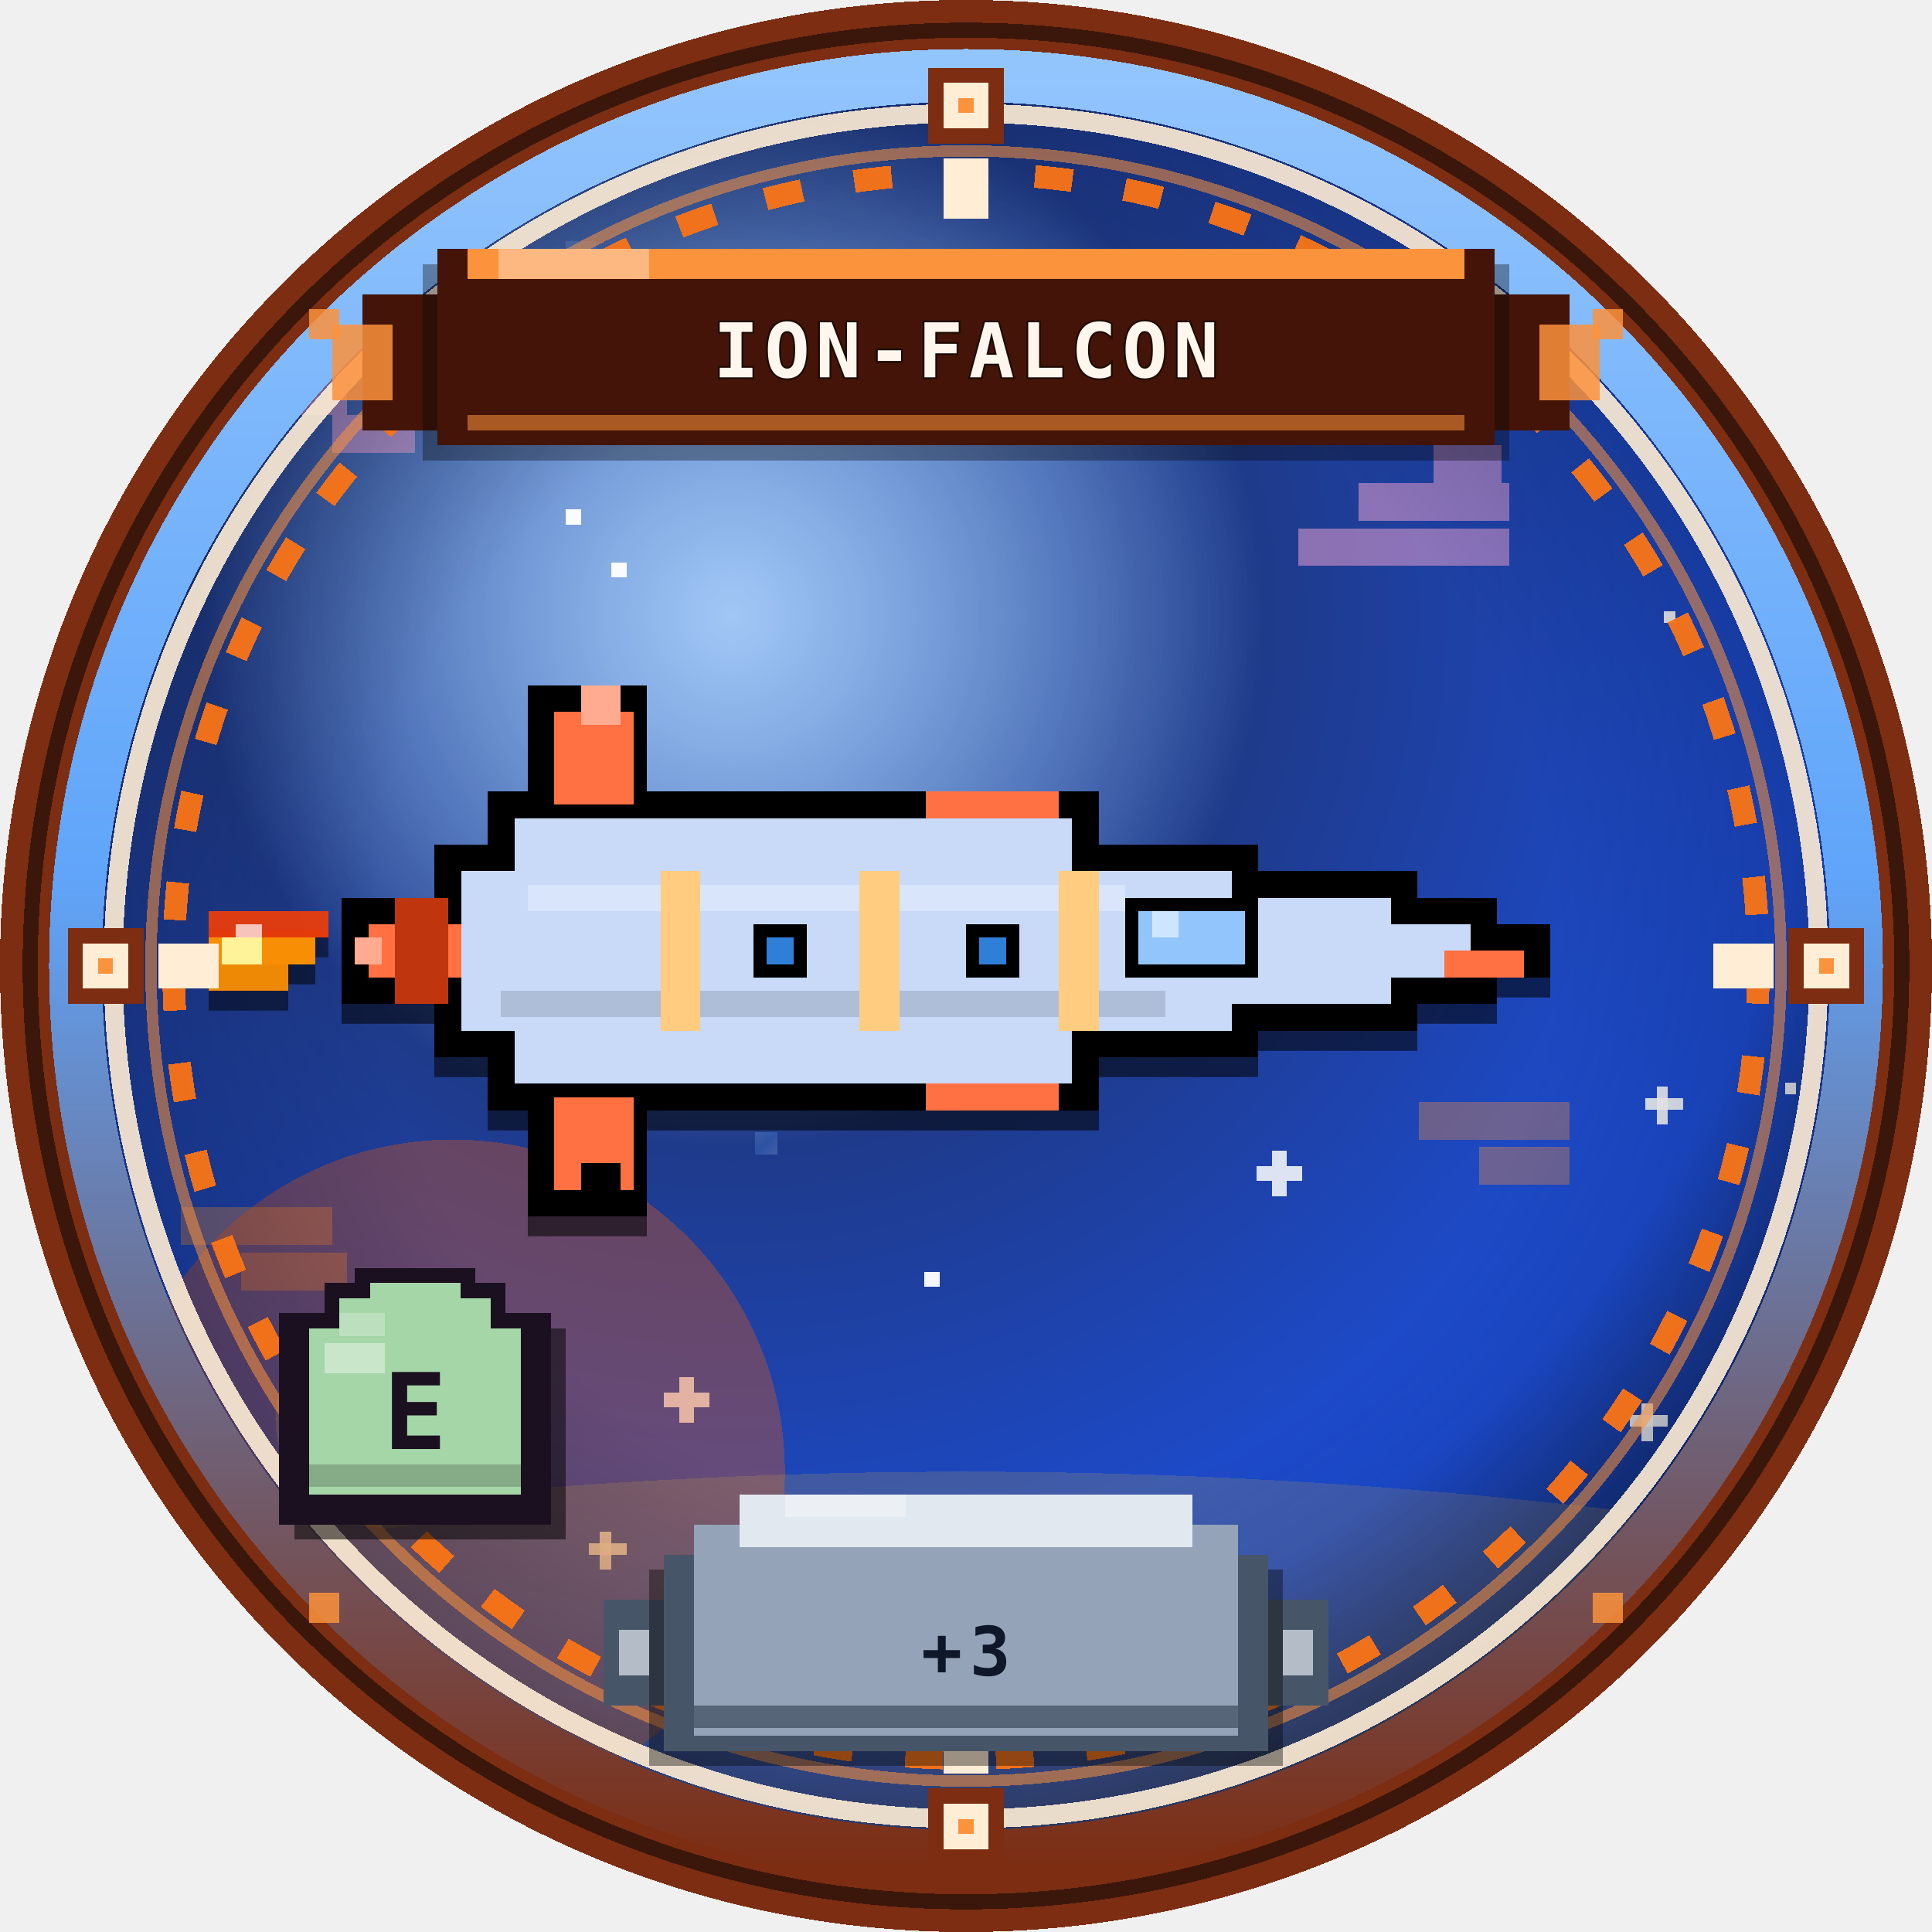
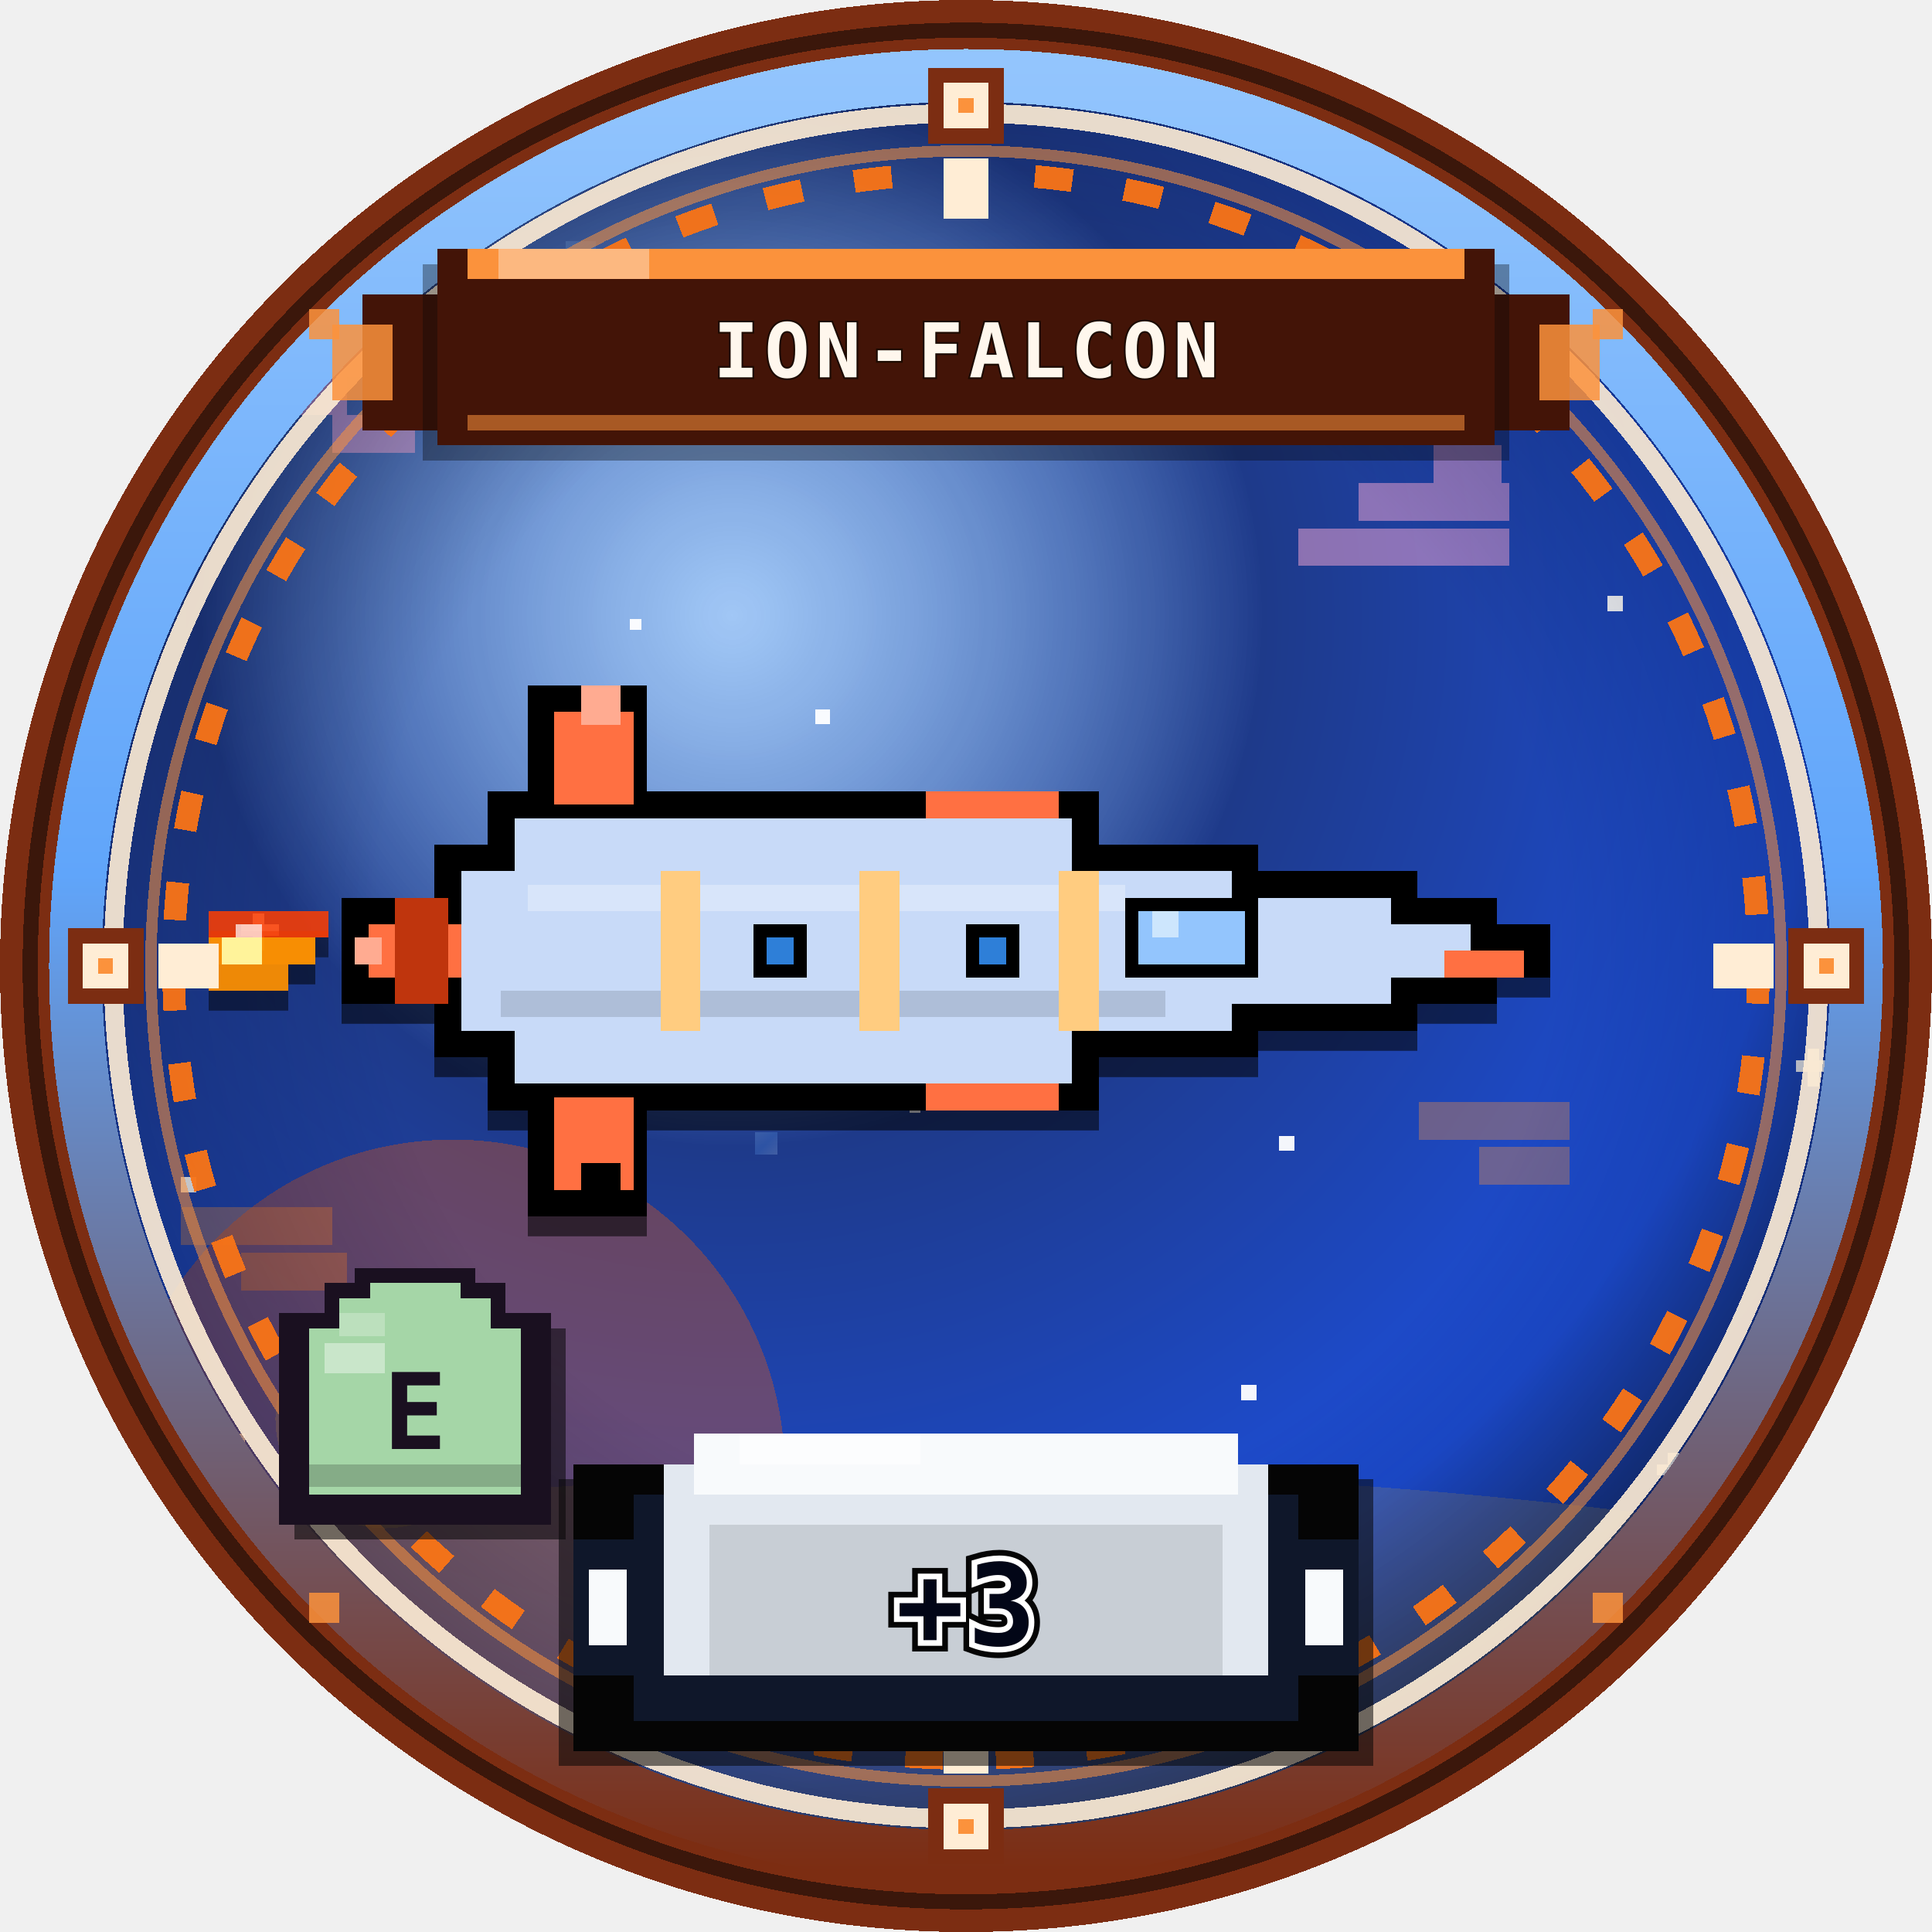
<svg xmlns="http://www.w3.org/2000/svg" viewBox="0 0 512 512" class="w-full h-full" shape-rendering="crispEdges">
  <defs>
-     <radialGradient id="bg_badge_340" cx="38%" cy="32%" r="78%">
+     <radialGradient id="bg_badge_5224" cx="38%" cy="32%" r="78%">
      <stop offset="0%" stop-color="#60a5fa" stop-opacity="0.55" />
      <stop offset="35%" stop-color="#1e3a8a" />
      <stop offset="72%" stop-color="#1d4ed8" />
      <stop offset="100%" stop-color="#0f172a" />
    </radialGradient>
-     <linearGradient id="hull_badge_340" x1="0%" y1="0%" x2="100%" y2="0%">
+     <linearGradient id="hull_badge_5224" x1="0%" y1="0%" x2="100%" y2="0%">
      <stop offset="0%" stop-color="#112244" />
      <stop offset="50%" stop-color="#224488" />
      <stop offset="100%" stop-color="#001133" />
    </linearGradient>
-     <linearGradient id="frame_badge_340" x1="0%" y1="0%" x2="100%" y2="100%">
+     <linearGradient id="frame_badge_5224" x1="0%" y1="0%" x2="100%" y2="100%">
      <stop offset="0%" stop-color="#93c5fd" />
      <stop offset="50%" stop-color="#60a5fa" />
      <stop offset="100%" stop-color="#bfdbfe" />
    </linearGradient>
-     <linearGradient id="rim_badge_340" x1="0%" y1="0%" x2="0%" y2="100%">
+     <linearGradient id="rim_badge_5224" x1="0%" y1="0%" x2="0%" y2="100%">
      <stop offset="0%" stop-color="#93c5fd" />
      <stop offset="45%" stop-color="#60a5fa" />
      <stop offset="100%" stop-color="#7c2d12" />
    </linearGradient>
-     <radialGradient id="vignette_badge_340" cx="50%" cy="48%" r="55%">
+     <radialGradient id="vignette_badge_5224" cx="50%" cy="48%" r="55%">
      <stop offset="55%" stop-color="#000000" stop-opacity="0" />
      <stop offset="100%" stop-color="#000000" stop-opacity="0.42" />
    </radialGradient>
-     <filter id="shadow_badge_340" x="-50%" y="-50%" width="200%" height="200%">
+     <filter id="shadow_badge_5224" x="-50%" y="-50%" width="200%" height="200%">
      <feDropShadow dx="0" dy="6" stdDeviation="0" flood-color="#000" flood-opacity="0.55" />
    </filter>
-     <filter id="glow_badge_340">
+     <filter id="glow_badge_5224">
      <feGaussianBlur stdDeviation="1.2" result="blur" />
      <feComposite in="SourceGraphic" in2="blur" operator="over" />
    </filter>
-     <filter id="text_glow_badge_340" x="-50%" y="-50%" width="200%" height="200%">
+     <filter id="text_glow_badge_5224" x="-50%" y="-50%" width="200%" height="200%">
      <feGaussianBlur stdDeviation="2" result="blur" />
      <feMerge>
        <feMergeNode in="blur" />
        <feMergeNode in="SourceGraphic" />
      </feMerge>
    </filter>
-     <clipPath id="clip_badge_340">
+     <clipPath id="clip_badge_5224">
      <circle cx="256" cy="256" r="236" />
    </clipPath>
  </defs>
-   <g clip-path="url(#clip_badge_340)">
-     <rect width="512" height="512" fill="url(#bg_badge_340)" />
+   <g clip-path="url(#clip_badge_5224)">
+     <rect width="512" height="512" fill="url(#bg_badge_5224)" />
    <g fill="#ffffff" shape-rendering="crispEdges">
-       <rect x="369" y="247" width="4" height="4" fill-opacity="0.85" />
-       <rect x="365" y="251" width="12" height="4" fill-opacity="0.85" />
-       <rect x="369" y="255" width="4" height="4" fill-opacity="0.85" />
-       <rect x="162" y="149" width="4" height="4" fill-opacity="0.95" />
-       <rect x="156" y="409" width="10" height="3" fill-opacity="0.9" />
-       <rect x="159" y="406" width="3" height="10" fill-opacity="0.9" />
-       <rect x="150" y="135" width="4" height="4" fill-opacity="0.95" />
-       <rect x="473" y="287" width="3" height="3" fill-opacity="0.95" />
-       <rect x="458" y="401" width="4" height="4" fill-opacity="0.95" />
-       <rect x="436" y="291" width="10" height="3" fill-opacity="0.9" />
-       <rect x="439" y="288" width="3" height="10" fill-opacity="0.9" />
-       <rect x="245" y="337" width="4" height="4" fill-opacity="0.95" />
-       <rect x="208" y="424" width="4" height="4" fill-opacity="0.95" />
-       <rect x="337" y="305" width="4" height="4" fill-opacity="0.85" />
-       <rect x="333" y="309" width="12" height="4" fill-opacity="0.85" />
-       <rect x="337" y="313" width="4" height="4" fill-opacity="0.85" />
-       <rect x="227" y="410" width="4" height="4" fill-opacity="0.85" />
-       <rect x="223" y="414" width="12" height="4" fill-opacity="0.85" />
-       <rect x="227" y="418" width="4" height="4" fill-opacity="0.85" />
-       <rect x="316" y="230" width="10" height="3" fill-opacity="0.9" />
-       <rect x="319" y="227" width="3" height="10" fill-opacity="0.9" />
-       <rect x="441" y="162" width="3" height="3" fill-opacity="0.95" />
-       <rect x="180" y="365" width="4" height="4" fill-opacity="0.85" />
-       <rect x="176" y="369" width="12" height="4" fill-opacity="0.85" />
-       <rect x="180" y="373" width="4" height="4" fill-opacity="0.85" />
-       <rect x="386" y="58" width="4" height="4" fill-opacity="0.95" />
-       <rect x="44" y="67" width="10" height="3" fill-opacity="0.9" />
-       <rect x="47" y="64" width="3" height="10" fill-opacity="0.9" />
-       <rect x="35" y="382" width="3" height="3" fill-opacity="0.95" />
-       <rect x="432" y="375" width="10" height="3" fill-opacity="0.9" />
-       <rect x="435" y="372" width="3" height="10" fill-opacity="0.9" />
+       <rect x="216" y="188" width="4" height="4" fill-opacity="0.95" />
+       <rect x="90" y="356" width="4" height="4" fill-opacity="0.85" />
+       <rect x="86" y="360" width="12" height="4" fill-opacity="0.85" />
+       <rect x="90" y="364" width="4" height="4" fill-opacity="0.85" />
+       <rect x="488" y="431" width="4" height="4" fill-opacity="0.85" />
+       <rect x="484" y="435" width="12" height="4" fill-opacity="0.85" />
+       <rect x="488" y="439" width="4" height="4" fill-opacity="0.85" />
+       <rect x="476" y="281" width="10" height="3" fill-opacity="0.9" />
+       <rect x="479" y="278" width="3" height="10" fill-opacity="0.9" />
+       <rect x="64" y="245" width="10" height="3" fill-opacity="0.9" />
+       <rect x="67" y="242" width="3" height="10" fill-opacity="0.9" />
+       <rect x="329" y="367" width="4" height="4" fill-opacity="0.95" />
+       <rect x="389" y="77" width="4" height="4" fill-opacity="0.95" />
+       <rect x="55" y="380" width="10" height="3" fill-opacity="0.9" />
+       <rect x="58" y="377" width="3" height="10" fill-opacity="0.9" />
+       <rect x="221" y="390" width="3" height="3" fill-opacity="0.95" />
+       <rect x="339" y="301" width="4" height="4" fill-opacity="0.95" />
+       <rect x="48" y="312" width="4" height="4" fill-opacity="0.95" />
+       <rect x="167" y="164" width="3" height="3" fill-opacity="0.95" />
+       <rect x="54" y="418" width="4" height="4" fill-opacity="0.85" />
+       <rect x="50" y="422" width="12" height="4" fill-opacity="0.85" />
+       <rect x="54" y="426" width="4" height="4" fill-opacity="0.85" />
+       <rect x="278" y="99" width="10" height="3" fill-opacity="0.9" />
+       <rect x="281" y="96" width="3" height="10" fill-opacity="0.9" />
+       <rect x="30" y="174" width="10" height="3" fill-opacity="0.9" />
+       <rect x="33" y="171" width="3" height="10" fill-opacity="0.9" />
+       <rect x="426" y="158" width="4" height="4" fill-opacity="0.95" />
+       <rect x="439" y="388" width="10" height="3" fill-opacity="0.9" />
+       <rect x="442" y="385" width="3" height="10" fill-opacity="0.9" />
+       <rect x="238" y="288" width="10" height="3" fill-opacity="0.9" />
+       <rect x="241" y="285" width="3" height="10" fill-opacity="0.9" />
    </g>
    <g opacity="0.5" shape-rendering="crispEdges">
      <g fill="#f9a8d4">
        <rect x="56" y="100" width="36" height="10" />
        <rect x="72" y="90" width="44" height="10" />
        <rect x="88" y="110" width="22" height="10" />
        <rect x="360" y="128" width="40" height="10" />
        <rect x="344" y="140" width="56" height="10" />
        <rect x="380" y="118" width="18" height="10" />
      </g>
      <g fill="#fb923c" opacity="0.7">
        <rect x="48" y="320" width="40" height="10" />
        <rect x="64" y="332" width="28" height="10" />
        <rect x="376" y="292" width="40" height="10" />
        <rect x="392" y="304" width="24" height="10" />
      </g>
-       <g fill="url(#frame_badge_340)" opacity="0.45">
+       <g fill="url(#frame_badge_5224)" opacity="0.45">
        <rect x="150" y="64" width="8" height="8" />
        <rect x="348" y="84" width="8" height="8" />
        <rect x="120" y="250" width="8" height="8" />
        <rect x="300" y="230" width="8" height="8" />
        <rect x="200" y="300" width="6" height="6" />
      </g>
    </g>
    <circle cx="120" cy="390" r="88" fill="#ea580c" fill-opacity="0.35" />
    <circle cx="102" cy="376" r="29" fill="#fbbf24" fill-opacity="0.18" />
    <path d="M-40 420 Q256 360 552 420 V520 H-40 Z" fill="#fbbf24" fill-opacity="0.16" />
-     <rect width="512" height="512" fill="url(#vignette_badge_340)" />
-   </g>
-   <g transform="translate(256, 252) scale(0.88)" filter="url(#shadow_badge_340)">
+     <rect width="512" height="512" fill="url(#vignette_badge_5224)" />
+   </g>
+   <g transform="translate(256, 252) scale(0.88)" filter="url(#shadow_badge_5224)">
    <g transform="translate(8, 0)" shape-rendering="crispEdges">
      <rect x="-168" y="-32" width="248" height="64" fill="#050505" />
      <rect x="-152" y="-48" width="184" height="16" fill="#050505" />
      <rect x="-152" y="32" width="184" height="16" fill="#050505" />
      <rect x="80" y="-24" width="48" height="48" fill="#050505" />
      <rect x="120" y="-16" width="32" height="32" fill="#050505" />
      <rect x="144" y="-8" width="24" height="16" fill="#050505" />
      <rect x="-196" y="-16" width="32" height="32" fill="#050505" />
      <rect x="-140" y="-80" width="36" height="36" fill="#050505" />
      <rect x="-140" y="44" width="36" height="36" fill="#050505" />
      <rect x="-160" y="-24" width="232" height="48" fill="#c8daf8" />
      <rect x="-144" y="-40" width="168" height="16" fill="#c8daf8" />
      <rect x="-144" y="24" width="168" height="16" fill="#c8daf8" />
      <rect x="72" y="-16" width="48" height="32" fill="#c8daf8" />
      <rect x="112" y="-8" width="32" height="16" fill="#c8daf8" />
      <rect x="136" y="0" width="24" height="8" fill="#ff7043" />
      <rect x="-140" y="-20" width="180" height="8" fill="#ffffff" opacity="0.3" />
      <rect x="-148" y="12" width="200" height="8" fill="#1a1a22" opacity="0.15" />
      <rect x="-100" y="-24" width="12" height="48" fill="#ffcc80" />
      <rect x="-40" y="-24" width="12" height="48" fill="#ffcc80" />
      <rect x="20" y="-24" width="12" height="48" fill="#ffcc80" />
      <rect x="-132" y="-72" width="24" height="28" fill="#ff7043" />
      <rect x="-124" y="-80" width="12" height="12" fill="#ffab91" />
      <rect x="-132" y="44" width="24" height="28" fill="#ff7043" />
      <rect x="-124" y="64" width="12" height="12" fill="#050505" />
      <rect x="-20" y="-48" width="40" height="8" fill="#ff7043" />
      <rect x="-20" y="40" width="40" height="8" fill="#ff7043" />
      <rect x="-188" y="-8" width="28" height="16" fill="#ff7043" />
      <rect x="-180" y="-16" width="16" height="32" fill="#bf360c" />
      <rect x="-192" y="-4" width="8" height="8" fill="#ffab91" />
      <rect x="40" y="-16" width="40" height="24" fill="#050505" />
      <rect x="44" y="-12" width="32" height="16" fill="#93c5fd" />
      <rect x="48" y="-12" width="8" height="8" fill="#e0f2fe" opacity="0.75" />
      <rect x="-72" y="-8" width="16" height="16" fill="#050505" />
      <rect x="-68" y="-4" width="8" height="8" fill="#2f7fd8" />
      <rect x="-8" y="-8" width="16" height="16" fill="#050505" />
      <rect x="-4" y="-4" width="8" height="8" fill="#2f7fd8" />
      <rect x="-236" y="-12" width="36" height="8" fill="#ff3d00" opacity="0.85" />
      <rect x="-236" y="-4" width="32" height="8" fill="#ff9100" opacity="0.95" />
      <rect x="-236" y="4" width="24" height="8" fill="#ff9100" opacity="0.9" />
      <rect x="-232" y="-4" width="12" height="8" fill="#fff59d" opacity="0.98" />
      <rect x="-228" y="-8" width="8" height="4" fill="#ffffff" opacity="0.7" />
    </g>
  </g>
-   <g shape-rendering="crispEdges" id="frame_badge_340_chrome">
+   <g shape-rendering="crispEdges" id="frame_badge_5224_chrome">
    <circle cx="256" cy="256" r="248" fill="none" stroke="#7c2d12" stroke-width="16" />
    <circle cx="256" cy="256" r="248" fill="none" stroke="#050505" stroke-width="4" opacity="0.55" />
-     <circle cx="256" cy="256" r="236" fill="none" stroke="url(#rim_badge_340)" stroke-width="14" />
+     <circle cx="256" cy="256" r="236" fill="none" stroke="url(#rim_badge_5224)" stroke-width="14" />
    <circle cx="256" cy="256" r="226" fill="none" stroke="#ffedd5" stroke-width="5" opacity="0.9" />
    <circle cx="256" cy="256" r="216" fill="none" stroke="#fb923c" stroke-width="3" opacity="0.55" />
    <circle cx="256" cy="256" r="210" fill="none" stroke="#f97316" stroke-width="6" stroke-dasharray="10 14" opacity="0.95" />
    <rect x="250" y="42" width="12" height="16" fill="#ffedd5" />
    <rect x="250" y="454" width="12" height="16" fill="#ffedd5" />
    <rect x="42" y="250" width="16" height="12" fill="#ffedd5" />
    <rect x="454" y="250" width="16" height="12" fill="#ffedd5" />
    <rect x="246" y="18" width="20" height="20" fill="#7c2d12" />
    <rect x="250" y="22" width="12" height="12" fill="#ffedd5" />
    <rect x="254" y="26" width="4" height="4" fill="#fb923c" />
    <rect x="474" y="246" width="20" height="20" fill="#7c2d12" />
    <rect x="478" y="250" width="12" height="12" fill="#ffedd5" />
    <rect x="482" y="254" width="4" height="4" fill="#fb923c" />
    <rect x="246" y="474" width="20" height="20" fill="#7c2d12" />
    <rect x="250" y="478" width="12" height="12" fill="#ffedd5" />
    <rect x="254" y="482" width="4" height="4" fill="#fb923c" />
    <rect x="18" y="246" width="20" height="20" fill="#7c2d12" />
    <rect x="22" y="250" width="12" height="12" fill="#ffedd5" />
    <rect x="26" y="254" width="4" height="4" fill="#fb923c" />
    <rect x="82" y="82" width="8" height="8" fill="#fb923c" opacity="0.85" />
    <rect x="422" y="82" width="8" height="8" fill="#fb923c" opacity="0.85" />
    <rect x="82" y="422" width="8" height="8" fill="#fb923c" opacity="0.85" />
    <rect x="422" y="422" width="8" height="8" fill="#fb923c" opacity="0.85" />
  </g>
-   <g shape-rendering="crispEdges" id="name_badge_340">
+   <g shape-rendering="crispEdges" id="name_badge_5224">
    <rect x="96" y="78" width="20" height="36" fill="#431407" />
    <rect x="396" y="78" width="20" height="36" fill="#431407" />
    <rect x="88" y="86" width="16" height="20" fill="#fb923c" opacity="0.85" />
    <rect x="408" y="86" width="16" height="20" fill="#fb923c" opacity="0.85" />
    <rect x="112" y="70" width="288" height="52" fill="#050505" opacity="0.35" />
    <rect x="116" y="66" width="280" height="52" fill="#431407" />
    <rect x="124" y="74" width="264" height="36" fill="#431407" />
    <rect x="124" y="66" width="264" height="8" fill="#fb923c" />
    <rect x="132" y="66" width="40" height="8" fill="#ffffff" opacity="0.35" />
    <rect x="124" y="110" width="264" height="4" fill="#fb923c" opacity="0.55" />
    <text x="256" y="100" font-family="Galmuri11, monospace" font-size="20" font-weight="bold" fill="#fff7ed" stroke="#1c0a00" stroke-width="0.9" paint-order="stroke" text-anchor="middle" letter-spacing="1.5">ION-FALCON</text>
  </g>
-   <g shape-rendering="crispEdges" id="grade_badge_340">
+   <g shape-rendering="crispEdges" id="grade_badge_5224">
    <rect x="78" y="352" width="72" height="56" fill="#050505" opacity="0.55" />
    <rect x="74" y="348" width="72" height="56" fill="#1a1020" />
    <rect x="86" y="340" width="48" height="12" fill="#1a1020" />
    <rect x="94" y="336" width="32" height="8" fill="#1a1020" />
    <rect x="82" y="352" width="56" height="44" fill="#a5d6a7" />
    <rect x="90" y="344" width="40" height="12" fill="#a5d6a7" />
    <rect x="98" y="340" width="24" height="8" fill="#a5d6a7" />
    <rect x="86" y="356" width="16" height="8" fill="#ffffff" opacity="0.4" />
    <rect x="90" y="348" width="12" height="6" fill="#ffffff" opacity="0.25" />
    <rect x="82" y="388" width="56" height="6" fill="#050505" opacity="0.2" />
    <text x="110" y="384" font-family="Galmuri11, monospace" font-size="28" font-weight="bold" fill="#1a1020" text-anchor="middle">E</text>
  </g>
-   <g shape-rendering="crispEdges" id="enhance_badge_340">
-     <rect x="160" y="424" width="16" height="28" fill="#475569" />
-     <rect x="336" y="424" width="16" height="28" fill="#475569" />
-     <rect x="164" y="432" width="8" height="12" fill="#e2e8f0" opacity="0.7" />
-     <rect x="340" y="432" width="8" height="12" fill="#e2e8f0" opacity="0.7" />
-     <rect x="172" y="416" width="168" height="52" fill="#050505" opacity="0.4" />
-     <rect x="176" y="412" width="160" height="52" fill="#475569" />
-     <rect x="184" y="404" width="144" height="56" fill="#94a3b8" />
-     <rect x="196" y="396" width="120" height="14" fill="#e2e8f0" />
-     <rect x="208" y="396" width="32" height="6" fill="#ffffff" opacity="0.35" />
-     <rect x="184" y="452" width="144" height="6" fill="#475569" opacity="0.8" />
-     <text x="256" y="444" font-family="Galmuri11, monospace" font-size="18" font-weight="bold" fill="#0f172a" text-anchor="middle" letter-spacing="2">+3</text>
+   <g shape-rendering="crispEdges" id="enhance_badge_5224">
+     <rect x="148" y="392" width="216" height="76" fill="#050505" opacity="0.55" />
+     <rect x="152" y="388" width="208" height="76" fill="#050505" />
+     <rect x="152" y="408" width="18" height="36" fill="#0f172a" />
+     <rect x="342" y="408" width="18" height="36" fill="#0f172a" />
+     <rect x="156" y="416" width="10" height="20" fill="#f8fafc" />
+     <rect x="346" y="416" width="10" height="20" fill="#f8fafc" />
+     <rect x="168" y="396" width="176" height="60" fill="#0f172a" />
+     <rect x="176" y="388" width="160" height="64" fill="#e2e8f0" />
+     <rect x="184" y="380" width="144" height="16" fill="#f8fafc" />
+     <rect x="196" y="380" width="48" height="8" fill="#ffffff" opacity="0.55" />
+     <rect x="188" y="404" width="136" height="40" fill="#050505" opacity="0.12" />
+     <rect x="176" y="444" width="160" height="8" fill="#0f172a" />
+     <text x="256" y="436" font-family="Galmuri11, monospace" font-size="30" font-weight="bold" fill="none" stroke="#050505" stroke-width="6" paint-order="stroke" text-anchor="middle" letter-spacing="1">+3</text>
+     <text x="256" y="436" font-family="Galmuri11, monospace" font-size="30" font-weight="bold" fill="#020617" stroke="#ffffff" stroke-width="3" paint-order="stroke" text-anchor="middle" letter-spacing="1">+3</text>
  </g>
</svg>
